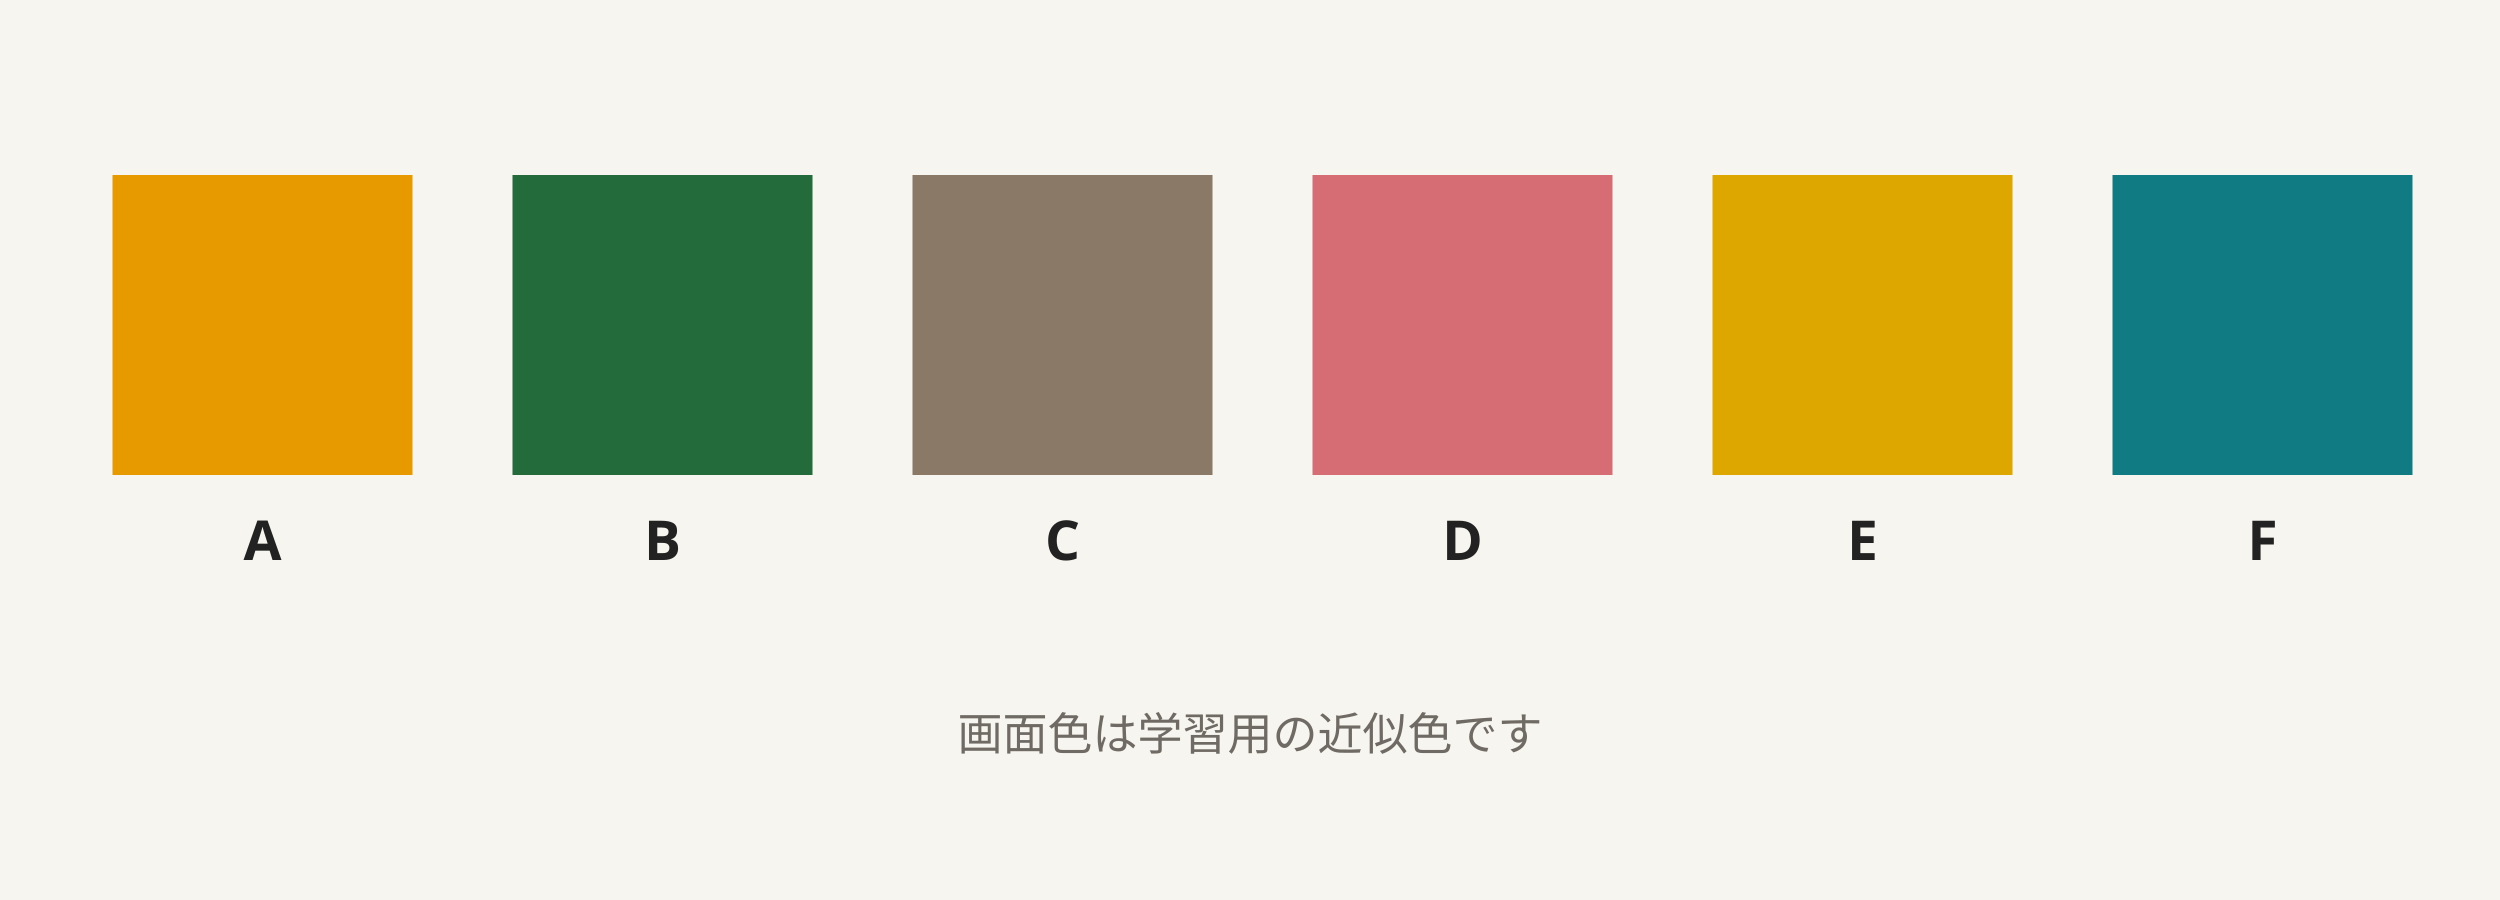
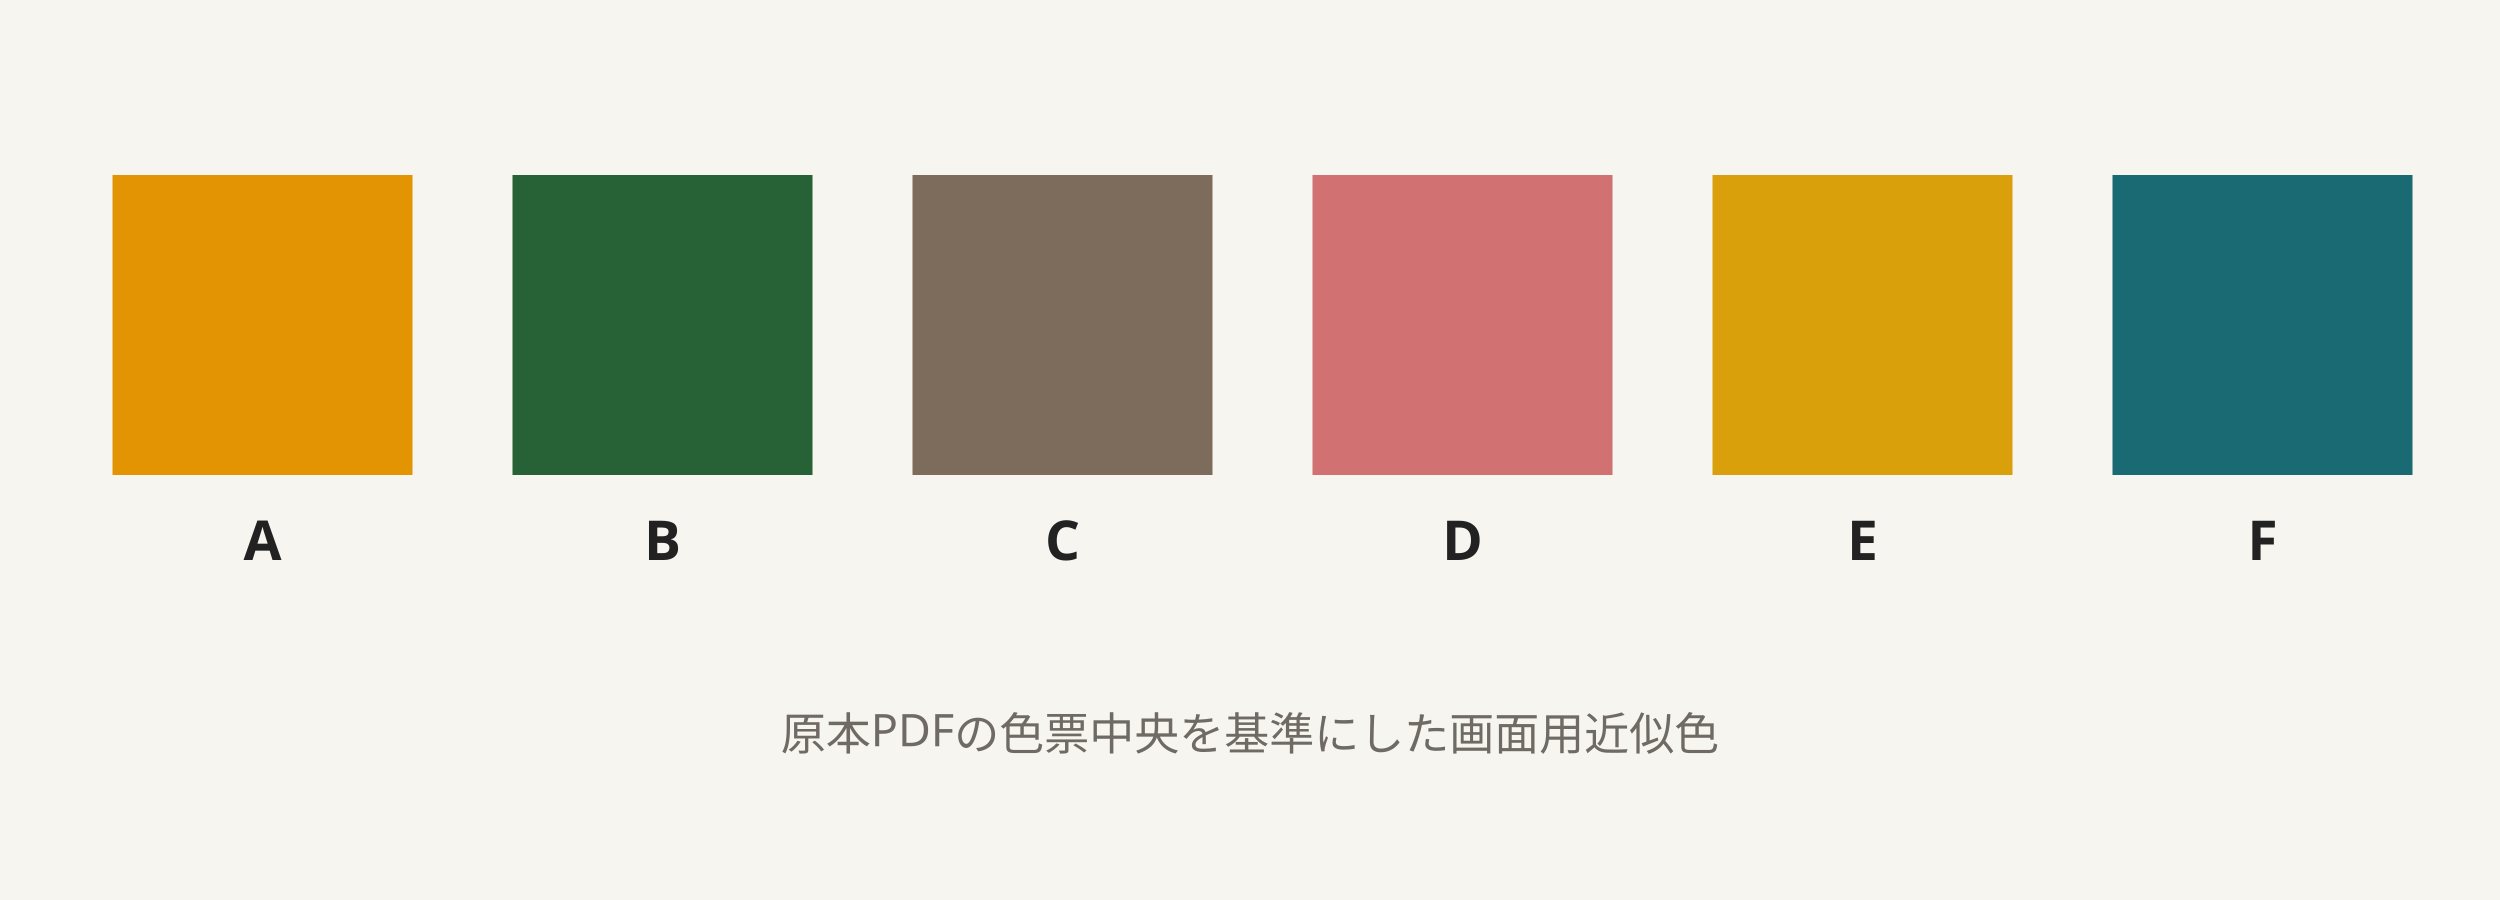
- <svg xmlns="http://www.w3.org/2000/svg" viewBox="0 0 1000 360" role="img" aria-label="2026年度夏期 問題16の学習用近似色票">
+ <svg xmlns="http://www.w3.org/2000/svg" viewBox="0 0 1000 360" role="img" aria-label="2026年度夏期 問題16 色票AからF">
  <rect width="1000" height="360" fill="#f7f5ef" />
  <g font-family="sans-serif" font-size="22" font-weight="700" fill="#222" text-anchor="middle">
    <g transform="translate(45 70)">
-       <rect width="120" height="120" fill="#e79a00" />
+       <rect width="120" height="120" fill="#e39403" />
      <text x="60" y="154">A</text>
    </g>
    <g transform="translate(205 70)">
-       <rect width="120" height="120" fill="#236b3b" />
+       <rect width="120" height="120" fill="#276236" />
      <text x="60" y="154">B</text>
    </g>
    <g transform="translate(365 70)">
-       <rect width="120" height="120" fill="#8a7966" />
+       <rect width="120" height="120" fill="#7d6b5b" />
      <text x="60" y="154">C</text>
    </g>
    <g transform="translate(525 70)">
-       <rect width="120" height="120" fill="#d66d75" />
+       <rect width="120" height="120" fill="#d27172" />
      <text x="60" y="154">D</text>
    </g>
    <g transform="translate(685 70)">
-       <rect width="120" height="120" fill="#dda700" />
+       <rect width="120" height="120" fill="#d9a00b" />
      <text x="60" y="154">E</text>
    </g>
    <g transform="translate(845 70)">
-       <rect width="120" height="120" fill="#117b83" />
+       <rect width="120" height="120" fill="#196a72" />
      <text x="60" y="154">F</text>
    </g>
  </g>
-   <text x="500" y="300" text-anchor="middle" font-family="sans-serif" font-size="18" fill="#6f6a64">画面色は学習用の近似色です</text>
+   <text x="500" y="300" text-anchor="middle" font-family="sans-serif" font-size="18" fill="#6f6a64">原本PDFの色票中央を基準にした画面用近似色</text>
</svg>
